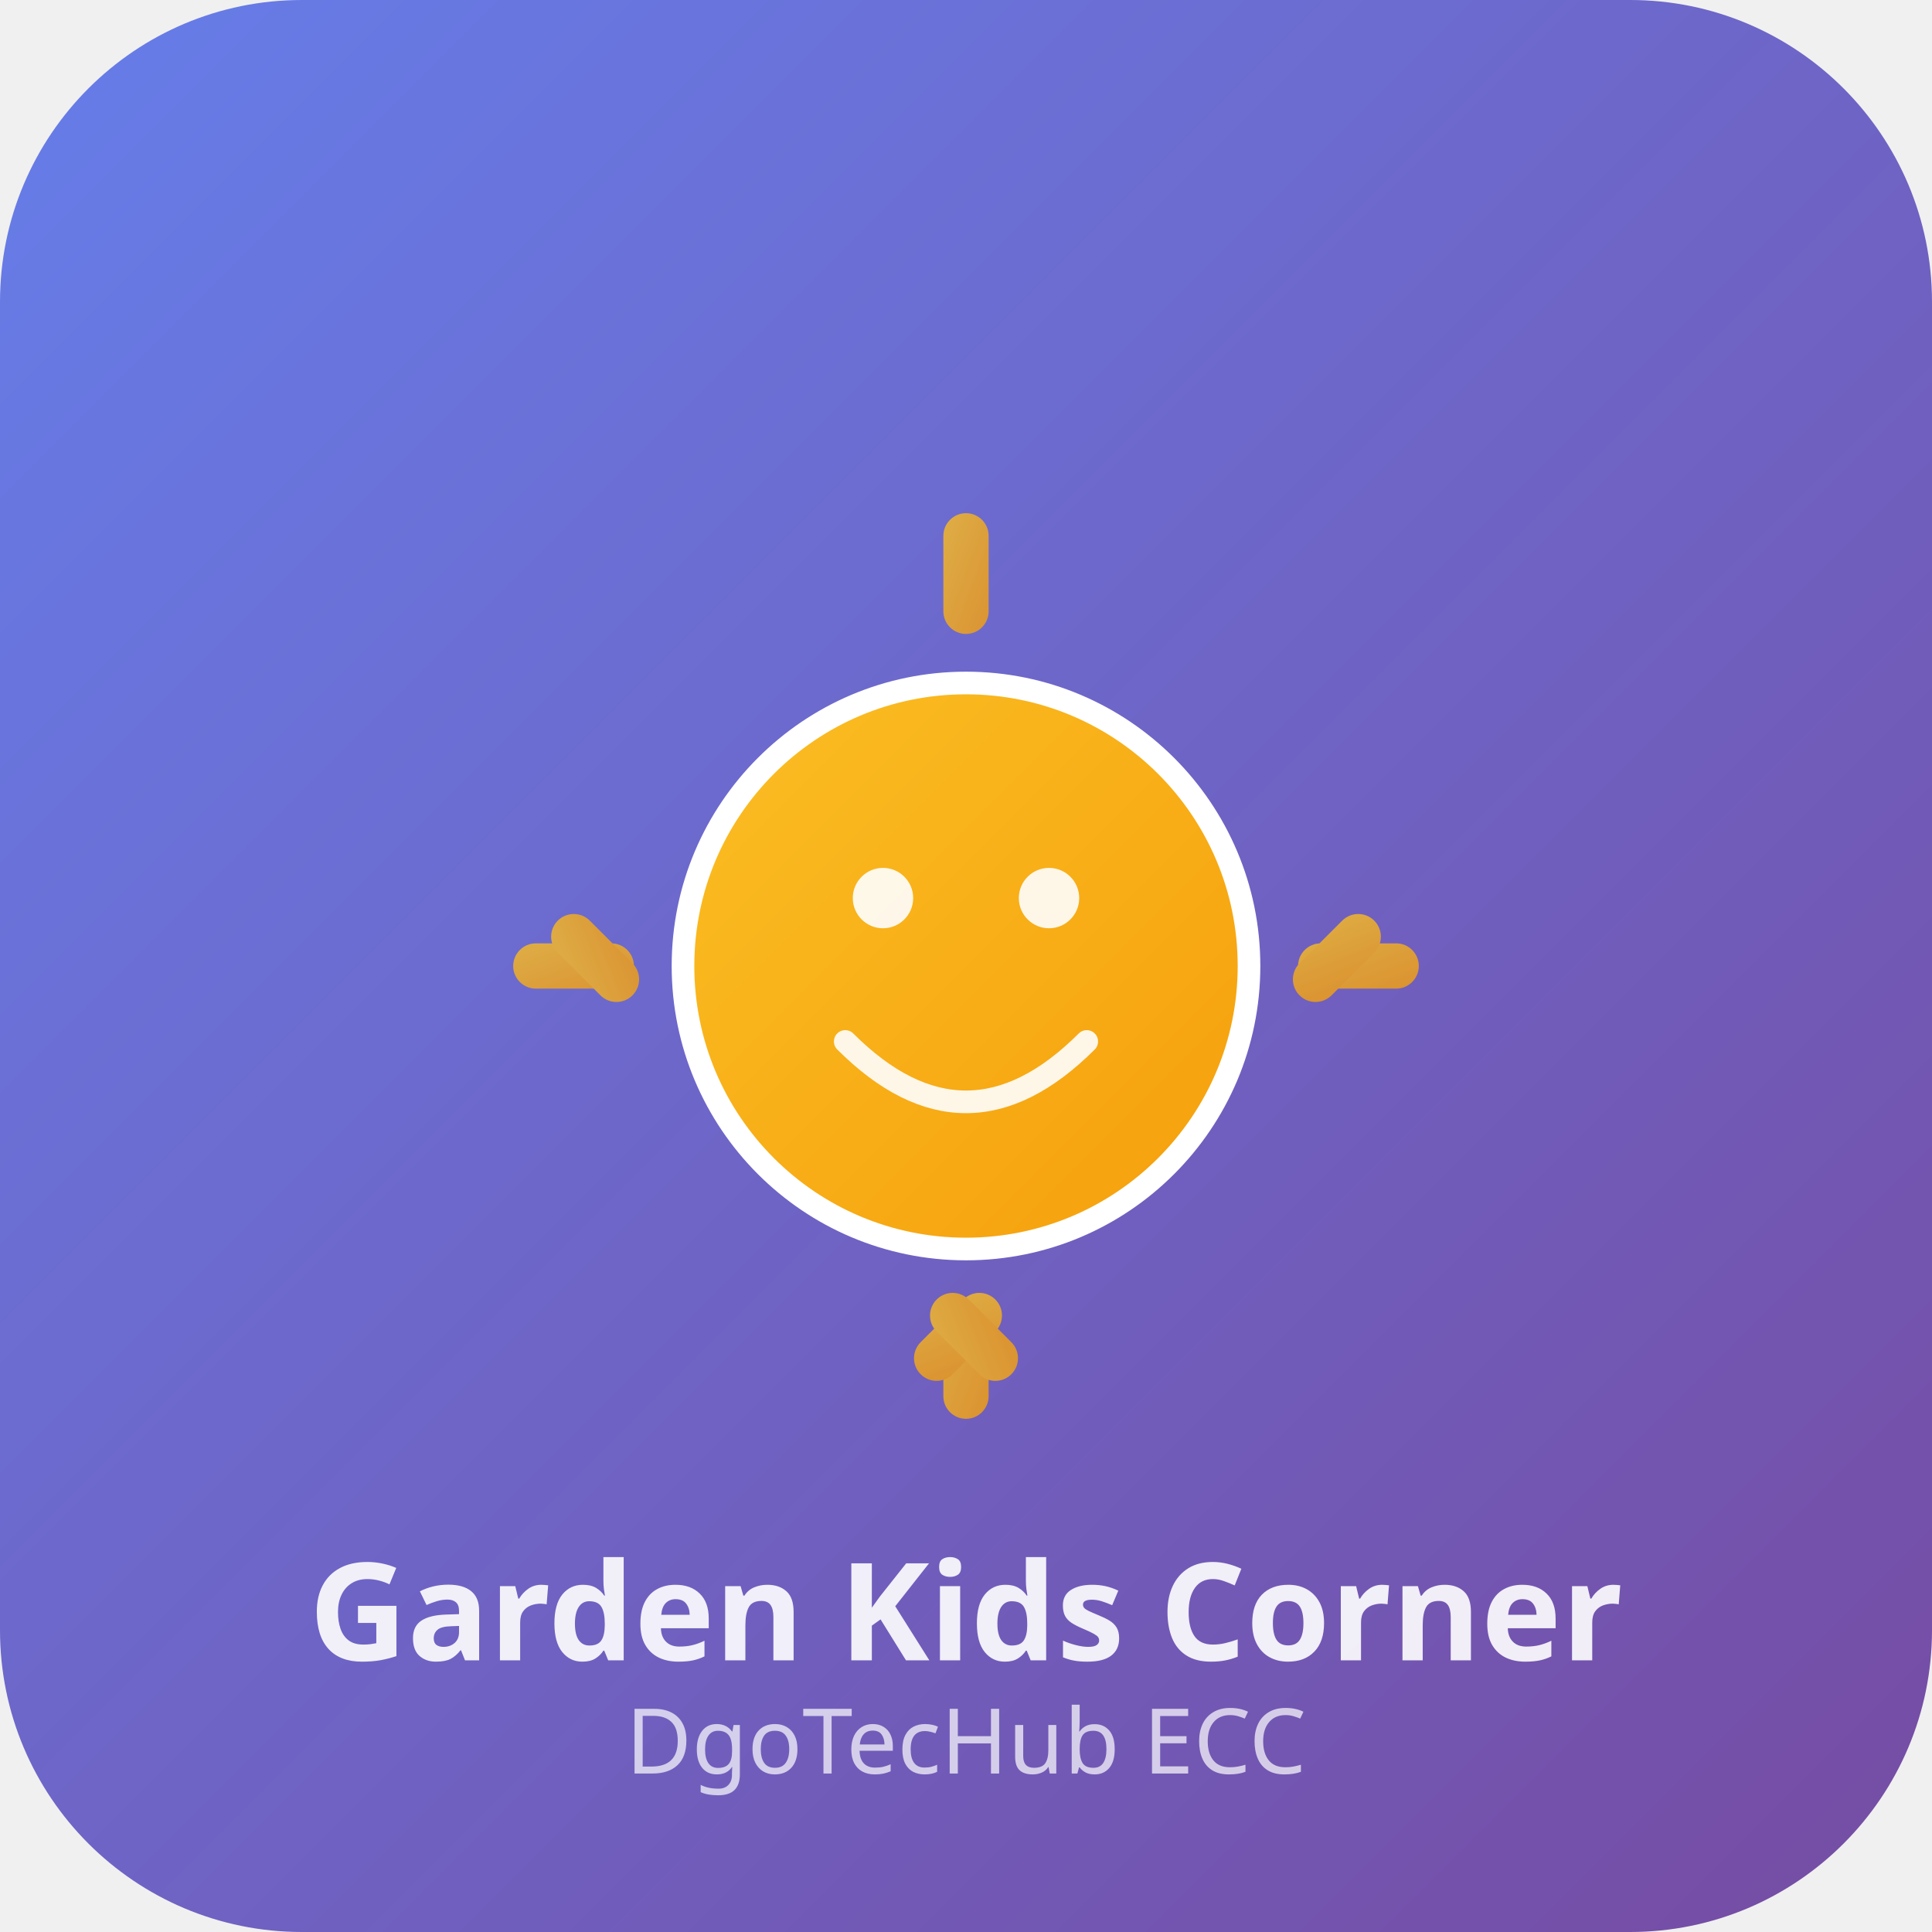
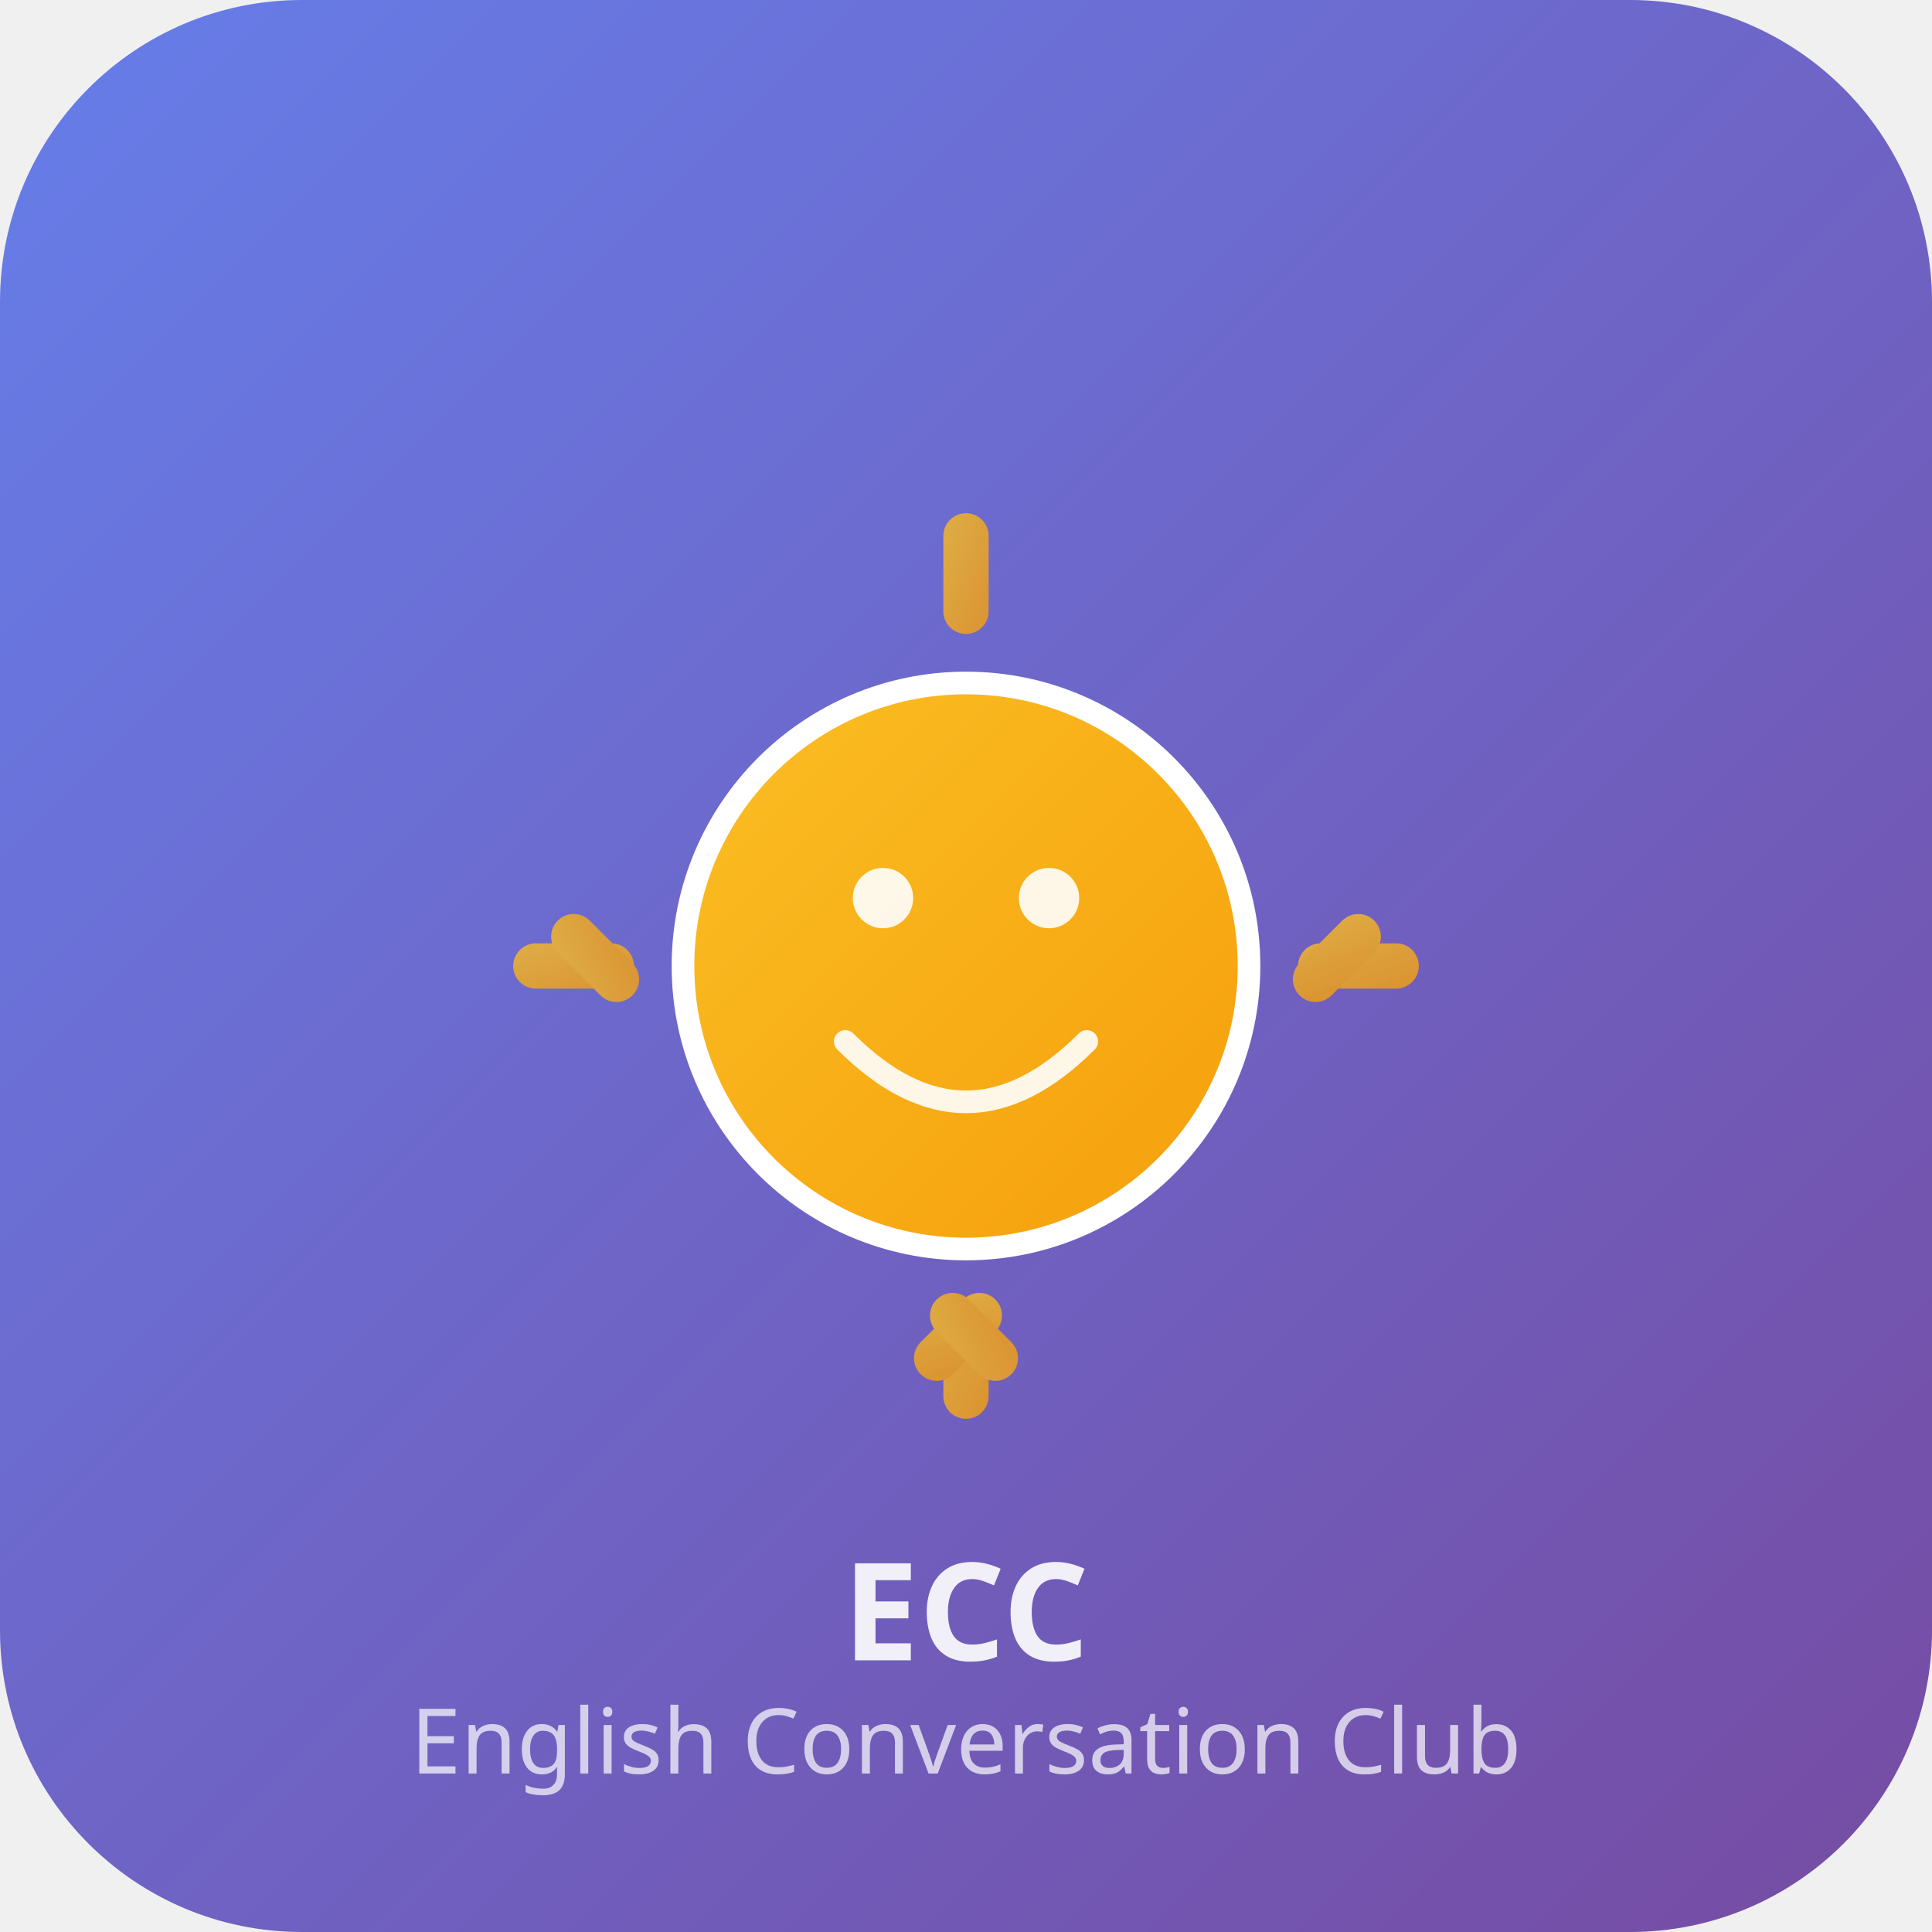
<svg xmlns="http://www.w3.org/2000/svg" width="512" height="512" viewBox="0 0 512 512">
  <defs>
    <linearGradient id="bgGradient" x1="0%" y1="0%" x2="100%" y2="100%">
      <stop offset="0%" style="stop-color:#667eea;stop-opacity:1" />
      <stop offset="100%" style="stop-color:#764ba2;stop-opacity:1" />
    </linearGradient>
    <linearGradient id="sunGradient" x1="0%" y1="0%" x2="100%" y2="100%">
      <stop offset="0%" style="stop-color:#fbbf24;stop-opacity:1" />
      <stop offset="100%" style="stop-color:#f59e0b;stop-opacity:1" />
    </linearGradient>
  </defs>
  <rect width="512" height="512" rx="80" fill="url(#bgGradient)" />
  <g transform="translate(256,256)">
    <g fill="url(#sunGradient)" opacity="0.8">
      <rect x="-6" y="-120" width="12" height="32" rx="6" />
      <rect x="-6" y="88" width="12" height="32" rx="6" />
      <rect x="88" y="-6" width="32" height="12" rx="6" />
      <rect x="-120" y="-6" width="32" height="12" rx="6" />
      <rect x="62" y="-85" width="12" height="28" rx="6" transform="rotate(45)" />
      <rect x="62" y="57" width="12" height="28" rx="6" transform="rotate(45)" />
      <rect x="-74" y="-85" width="12" height="28" rx="6" transform="rotate(-45)" />
      <rect x="-74" y="57" width="12" height="28" rx="6" transform="rotate(-45)" />
    </g>
    <circle cx="0" cy="0" r="75" fill="url(#sunGradient)" stroke="#ffffff" stroke-width="6" />
    <circle cx="-22" cy="-18" r="8" fill="#ffffff" opacity="0.9" />
    <circle cx="22" cy="-18" r="8" fill="#ffffff" opacity="0.9" />
    <path d="M -32 20 Q 0 52 32 20" stroke="#ffffff" stroke-width="6" fill="none" stroke-linecap="round" opacity="0.9" />
  </g>
-   <text x="256" y="440" text-anchor="middle" fill="#ffffff" font-family="system-ui, sans-serif" font-size="36" font-weight="600" opacity="0.9">Garden Kids Corner</text>
-   <text x="256" y="470" text-anchor="middle" fill="#ffffff" font-family="system-ui, sans-serif" font-size="24" font-weight="400" opacity="0.7">DgoTecHub ECC</text>
+   <text x="256" y="440" text-anchor="middle" fill="#ffffff" font-family="system-ui, sans-serif" font-size="36" font-weight="600" opacity="0.9">ECC</text>
+   <text x="256" y="470" text-anchor="middle" fill="#ffffff" font-family="system-ui, sans-serif" font-size="24" font-weight="400" opacity="0.7">English Conversation Club</text>
</svg>
